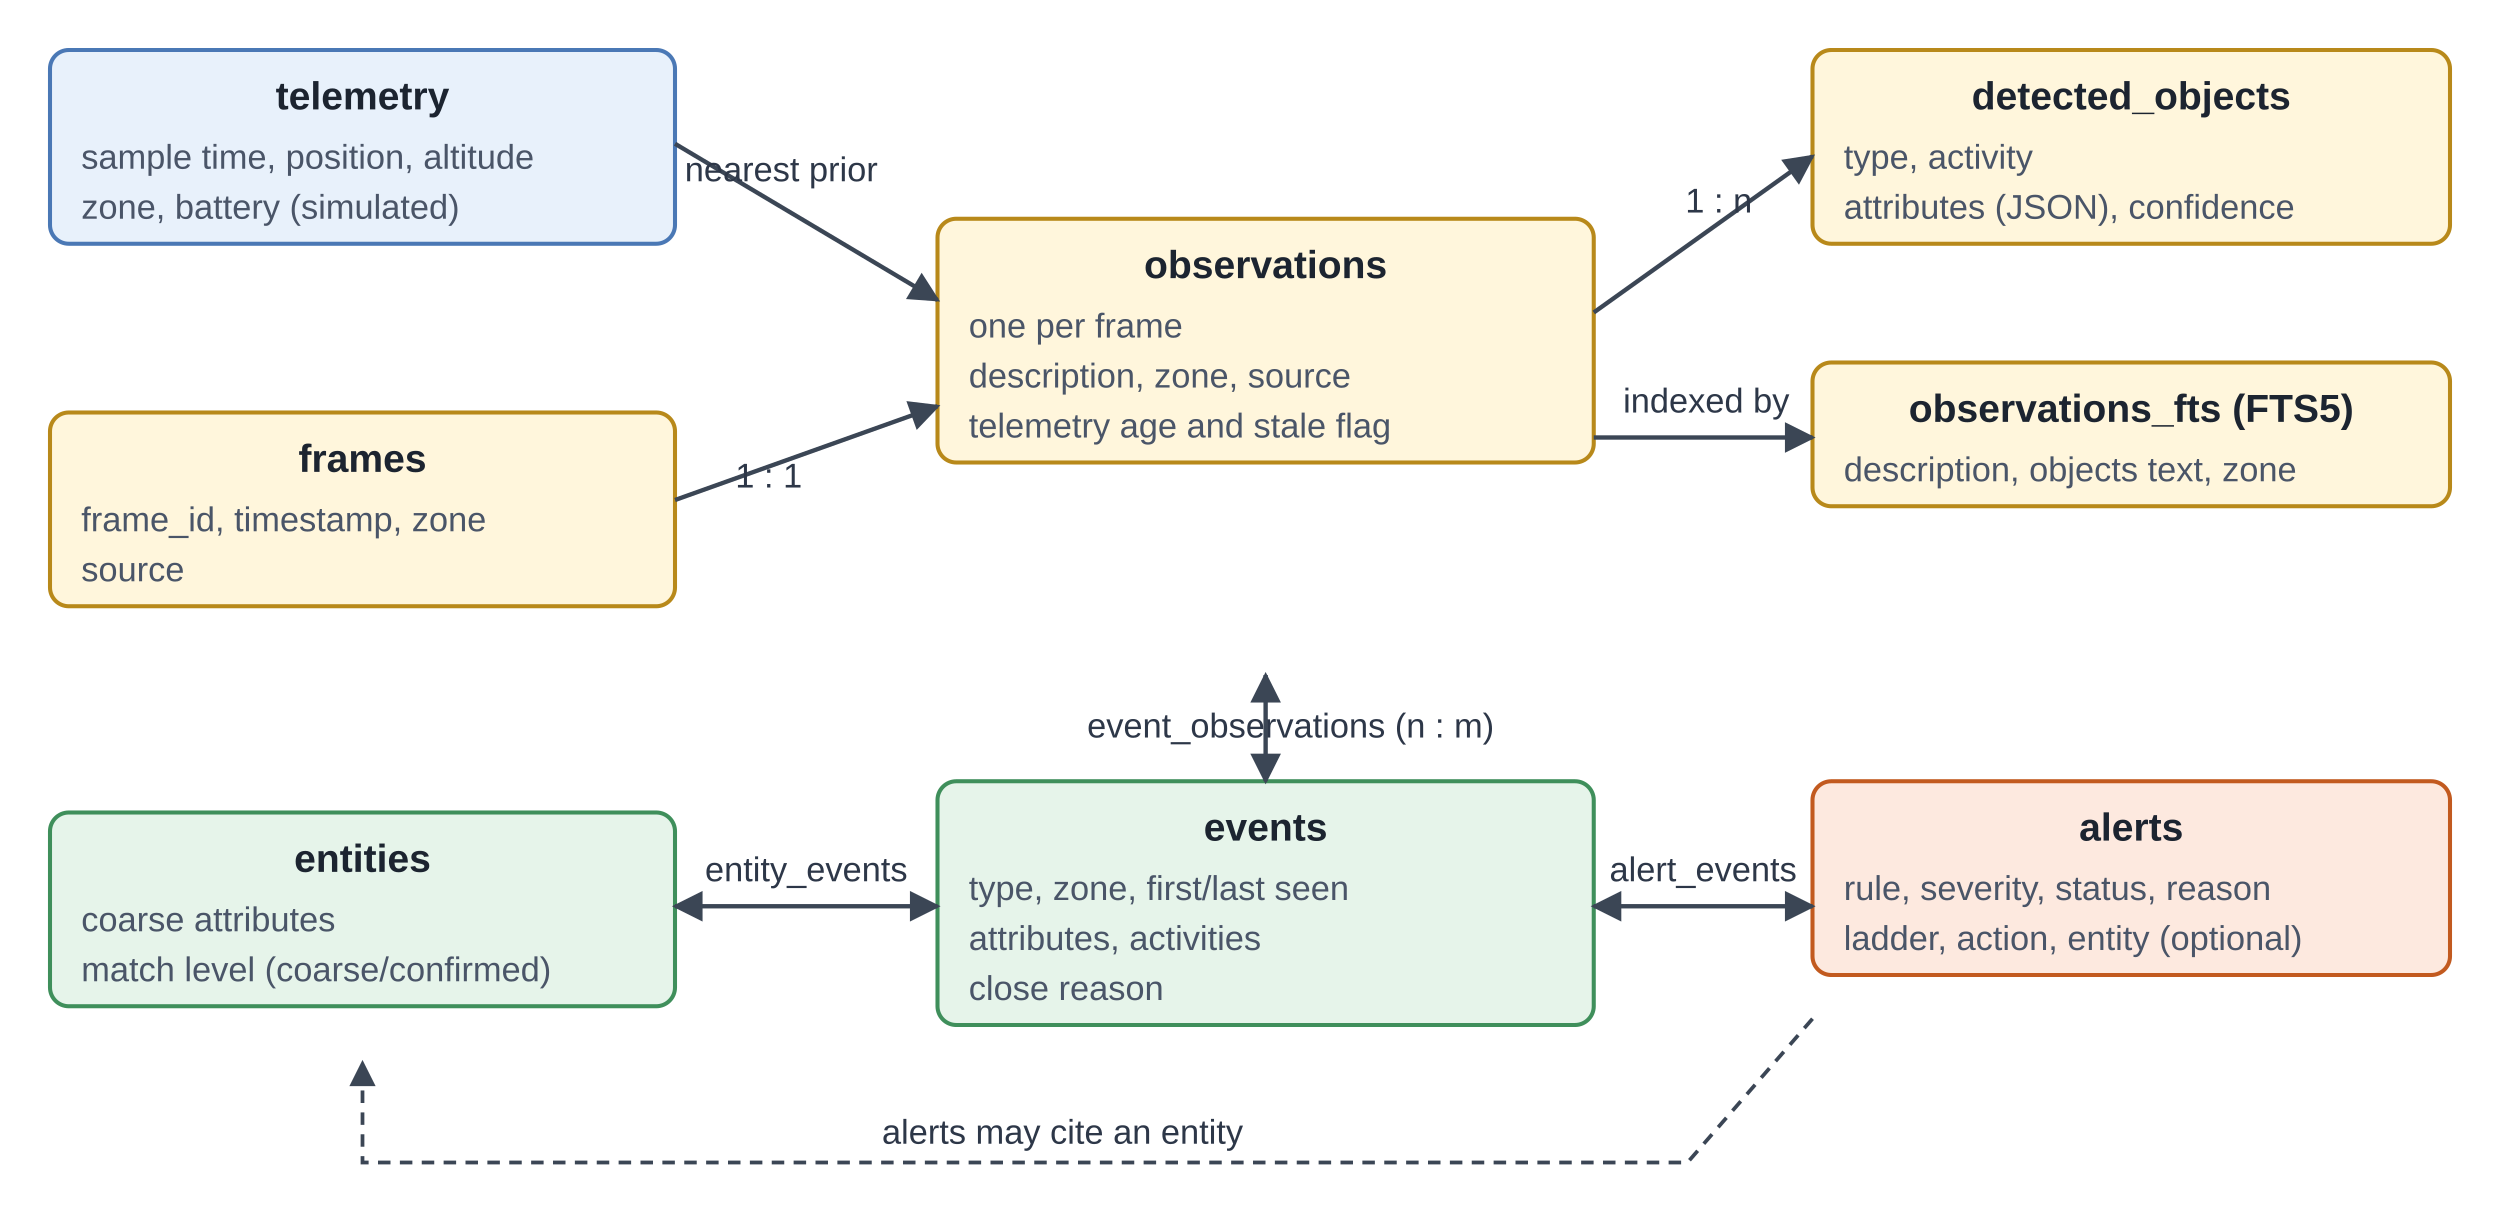
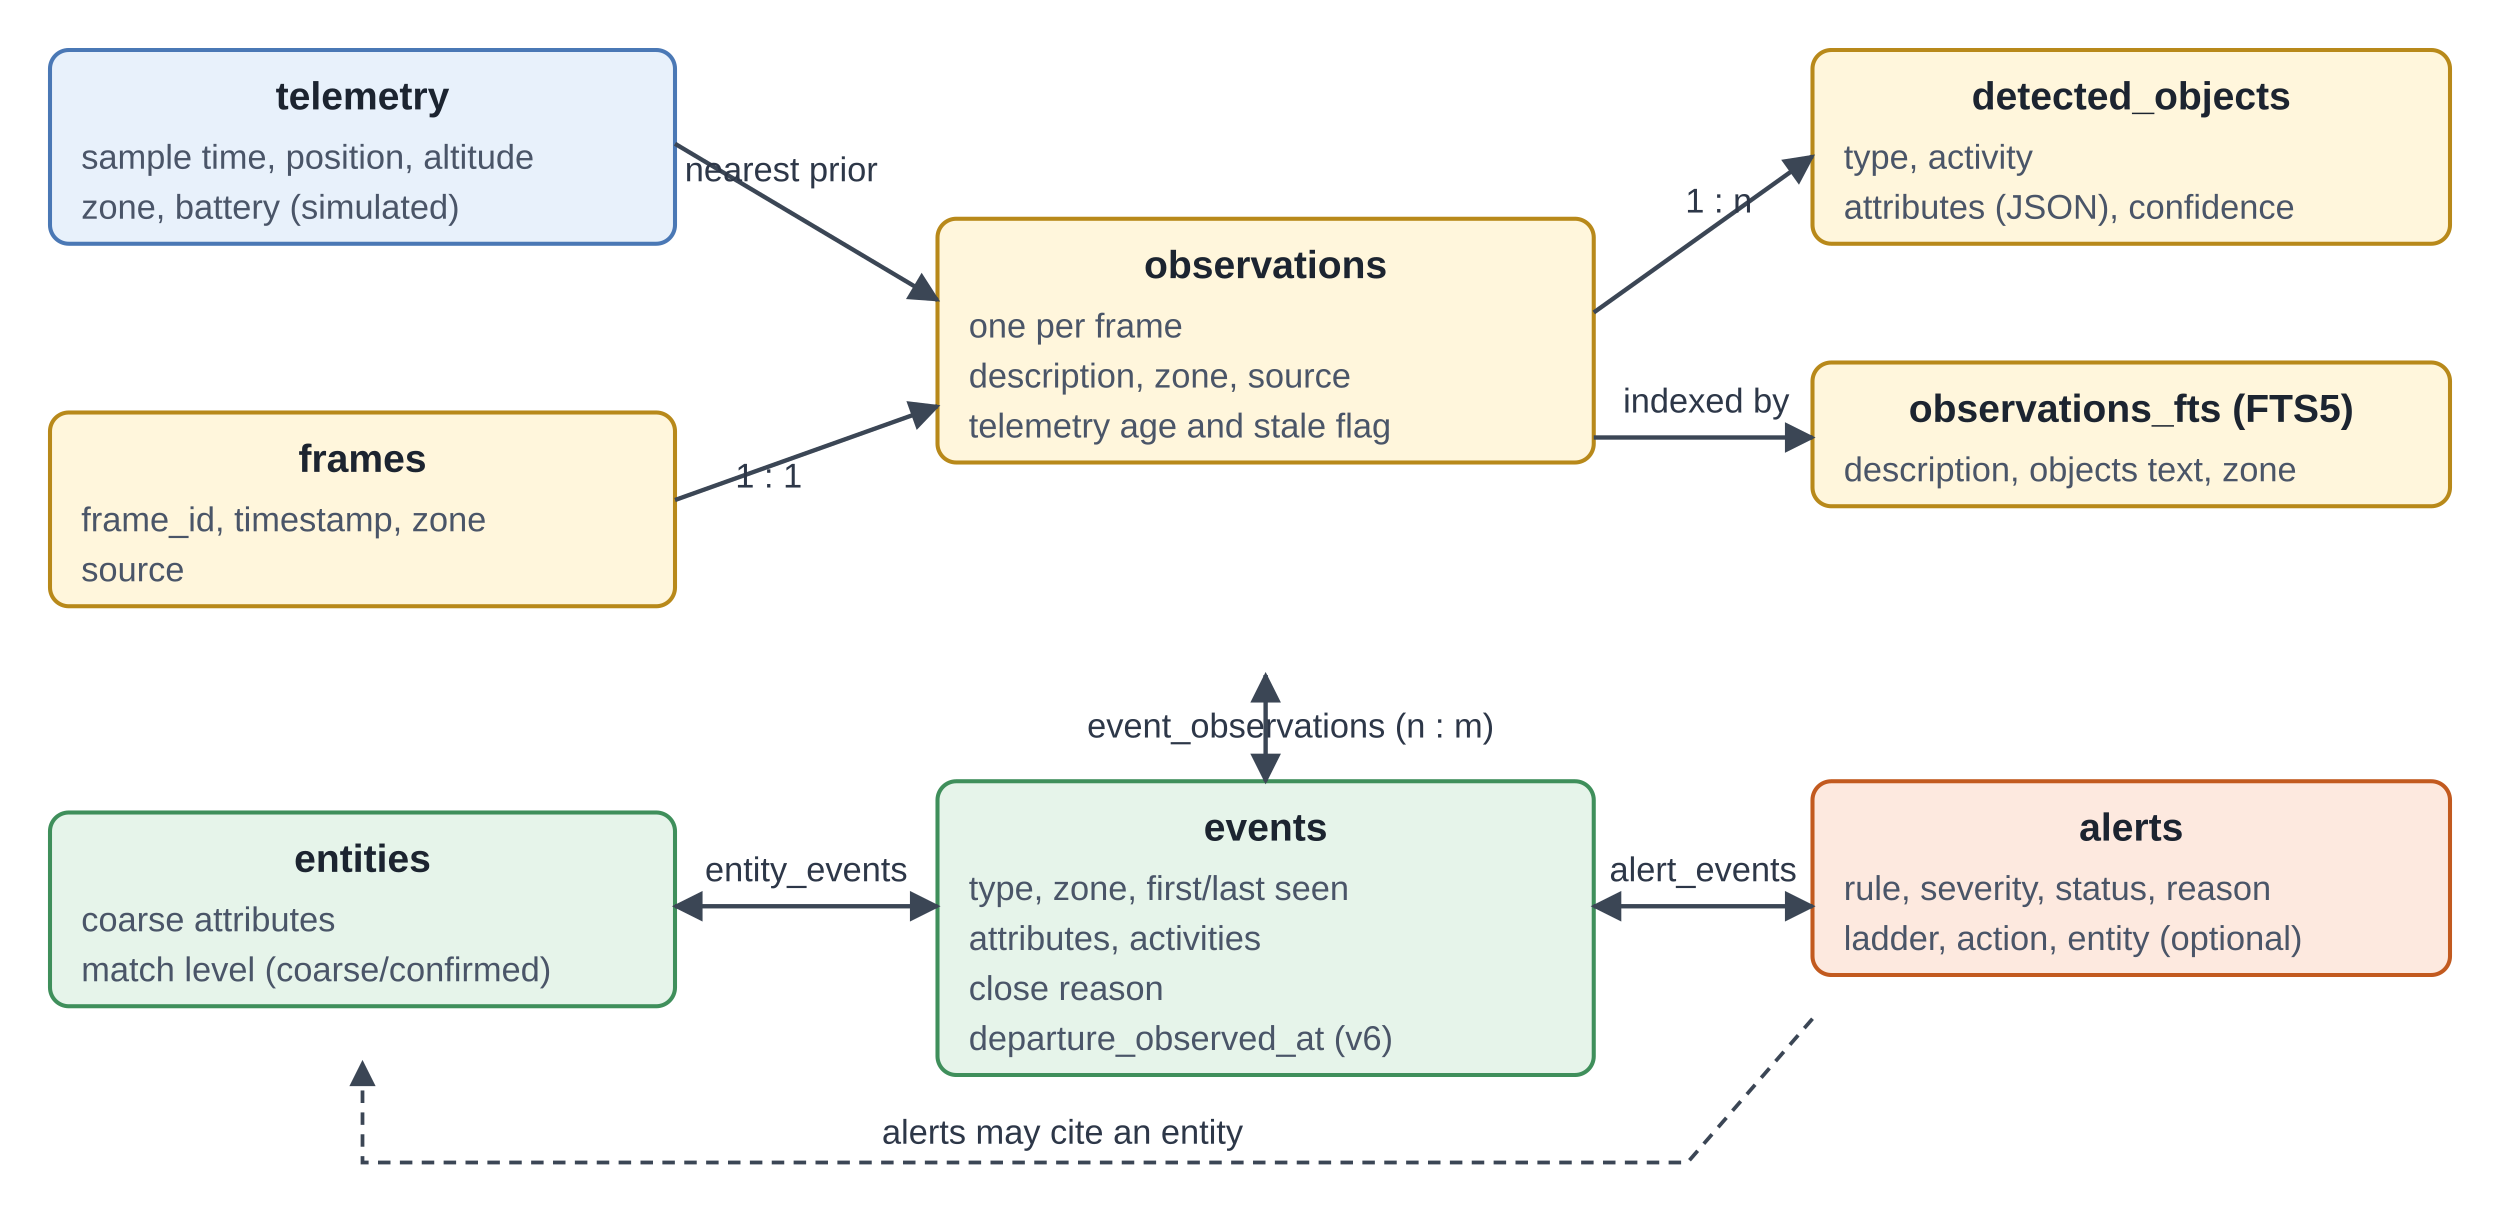
<svg xmlns="http://www.w3.org/2000/svg" viewBox="0 0 800 392" role="img" aria-label="Data model">
  <style>
 text{font-family:'Segoe UI',Arial,sans-serif;font-size:12.5px;fill:#1c2430}
 .t{font-weight:600}
 .s{font-size:11px;fill:#4a5568}
 .lbl{font-size:11px;fill:#2d3748}
 .in{fill:#e8f1fb;stroke:#4a78b5}
 .pr{fill:#e6f4ea;stroke:#3f8f5b}
 .st{fill:#fff6dc;stroke:#b8891a}
 .an{fill:#efeafa;stroke:#7255b0}
 .gt{fill:#fde9df;stroke:#c25a1f}
 .box rect,.box polygon{stroke-width:1.3}
 .grp{fill:#fafafa;stroke:#9aa5b1;stroke-dasharray:5 4;stroke-width:1.2}
 .edge{fill:none;stroke:#3b4655;stroke-width:1.4}
 .dash{fill:none;stroke:#3b4655;stroke-width:1.2;stroke-dasharray:4 3}
</style>
  <defs>
    <marker id="ah" viewBox="0 0 10 10" refX="9" refY="5" markerWidth="7" markerHeight="7" orient="auto-start-reverse">
      <path d="M0,0 L10,5 L0,10 z" fill="#3b4655" />
    </marker>
  </defs>
  <g class="box">
    <rect class="in" x="16" y="16" width="200" height="62" rx="6" />
    <text class="t" x="116.0" y="35" text-anchor="middle">telemetry</text>
    <text class="s" x="26" y="54">sample time, position, altitude</text>
    <text class="s" x="26" y="70">zone, battery (simulated)</text>
  </g>
  <g class="box">
    <rect class="st" x="16" y="132" width="200" height="62" rx="6" />
    <text class="t" x="116.0" y="151" text-anchor="middle">frames</text>
    <text class="s" x="26" y="170">frame_id, timestamp, zone</text>
    <text class="s" x="26" y="186">source</text>
  </g>
  <g class="box">
    <rect class="st" x="300" y="70" width="210" height="78" rx="6" />
    <text class="t" x="405.0" y="89" text-anchor="middle">observations</text>
    <text class="s" x="310" y="108">one per frame</text>
    <text class="s" x="310" y="124">description, zone, source</text>
    <text class="s" x="310" y="140">telemetry age and stale flag</text>
  </g>
  <g class="box">
    <rect class="st" x="580" y="16" width="204" height="62" rx="6" />
    <text class="t" x="682.0" y="35" text-anchor="middle">detected_objects</text>
    <text class="s" x="590" y="54">type, activity</text>
    <text class="s" x="590" y="70">attributes (JSON), confidence</text>
  </g>
  <g class="box">
    <rect class="st" x="580" y="116" width="204" height="46" rx="6" />
    <text class="t" x="682.0" y="135" text-anchor="middle">observations_fts (FTS5)</text>
    <text class="s" x="590" y="154">description, objects text, zone</text>
  </g>
  <g class="box">
-     <rect class="pr" x="300" y="250" width="210" height="78" rx="6" />
+     <rect class="pr" x="300" y="250" width="210" height="94" rx="6" />
    <text class="t" x="405.0" y="269" text-anchor="middle">events</text>
    <text class="s" x="310" y="288">type, zone, first/last seen</text>
    <text class="s" x="310" y="304">attributes, activities</text>
    <text class="s" x="310" y="320">close reason</text>
+     <text class="s" x="310" y="336">departure_observed_at (v6)</text>
  </g>
  <g class="box">
    <rect class="pr" x="16" y="260" width="200" height="62" rx="6" />
    <text class="t" x="116.0" y="279" text-anchor="middle">entities</text>
    <text class="s" x="26" y="298">coarse attributes</text>
    <text class="s" x="26" y="314">match level (coarse/confirmed)</text>
  </g>
  <g class="box">
    <rect class="gt" x="580" y="250" width="204" height="62" rx="6" />
    <text class="t" x="682.0" y="269" text-anchor="middle">alerts</text>
    <text class="s" x="590" y="288">rule, severity, status, reason</text>
    <text class="s" x="590" y="304">ladder, action, entity (optional)</text>
  </g>
  <path class="edge" d="M216,46 L300,96" marker-end="url(#ah)" />
  <text class="lbl" x="250" y="58" text-anchor="middle">nearest prior</text>
  <path class="edge" d="M216,160 L300,130" marker-end="url(#ah)" />
  <text class="lbl" x="246" y="156" text-anchor="middle">1 : 1</text>
  <path class="edge" d="M510,100 L580,50" marker-end="url(#ah)" />
  <text class="lbl" x="550" y="68" text-anchor="middle">1 : n</text>
  <path class="edge" d="M510,140 L580,140" marker-end="url(#ah)" />
  <text class="lbl" x="546" y="132" text-anchor="middle">indexed by</text>
  <path class="edge" d="M405,216 L405,250" marker-end="url(#ah)" marker-start="url(#ah)" />
  <text class="lbl" x="413" y="236" text-anchor="middle">event_observations (n : m)</text>
  <path class="edge" d="M300,290 L216,290" marker-end="url(#ah)" marker-start="url(#ah)" />
  <text class="lbl" x="258" y="282" text-anchor="middle">entity_events</text>
  <path class="edge" d="M510,290 L580,290" marker-end="url(#ah)" marker-start="url(#ah)" />
  <text class="lbl" x="545" y="282" text-anchor="middle">alert_events</text>
  <path class="dash" d="M580,326 L540,372 L116,372 L116,340" marker-end="url(#ah)" />
  <text class="lbl" x="340" y="366" text-anchor="middle">alerts may cite an entity</text>
</svg>
